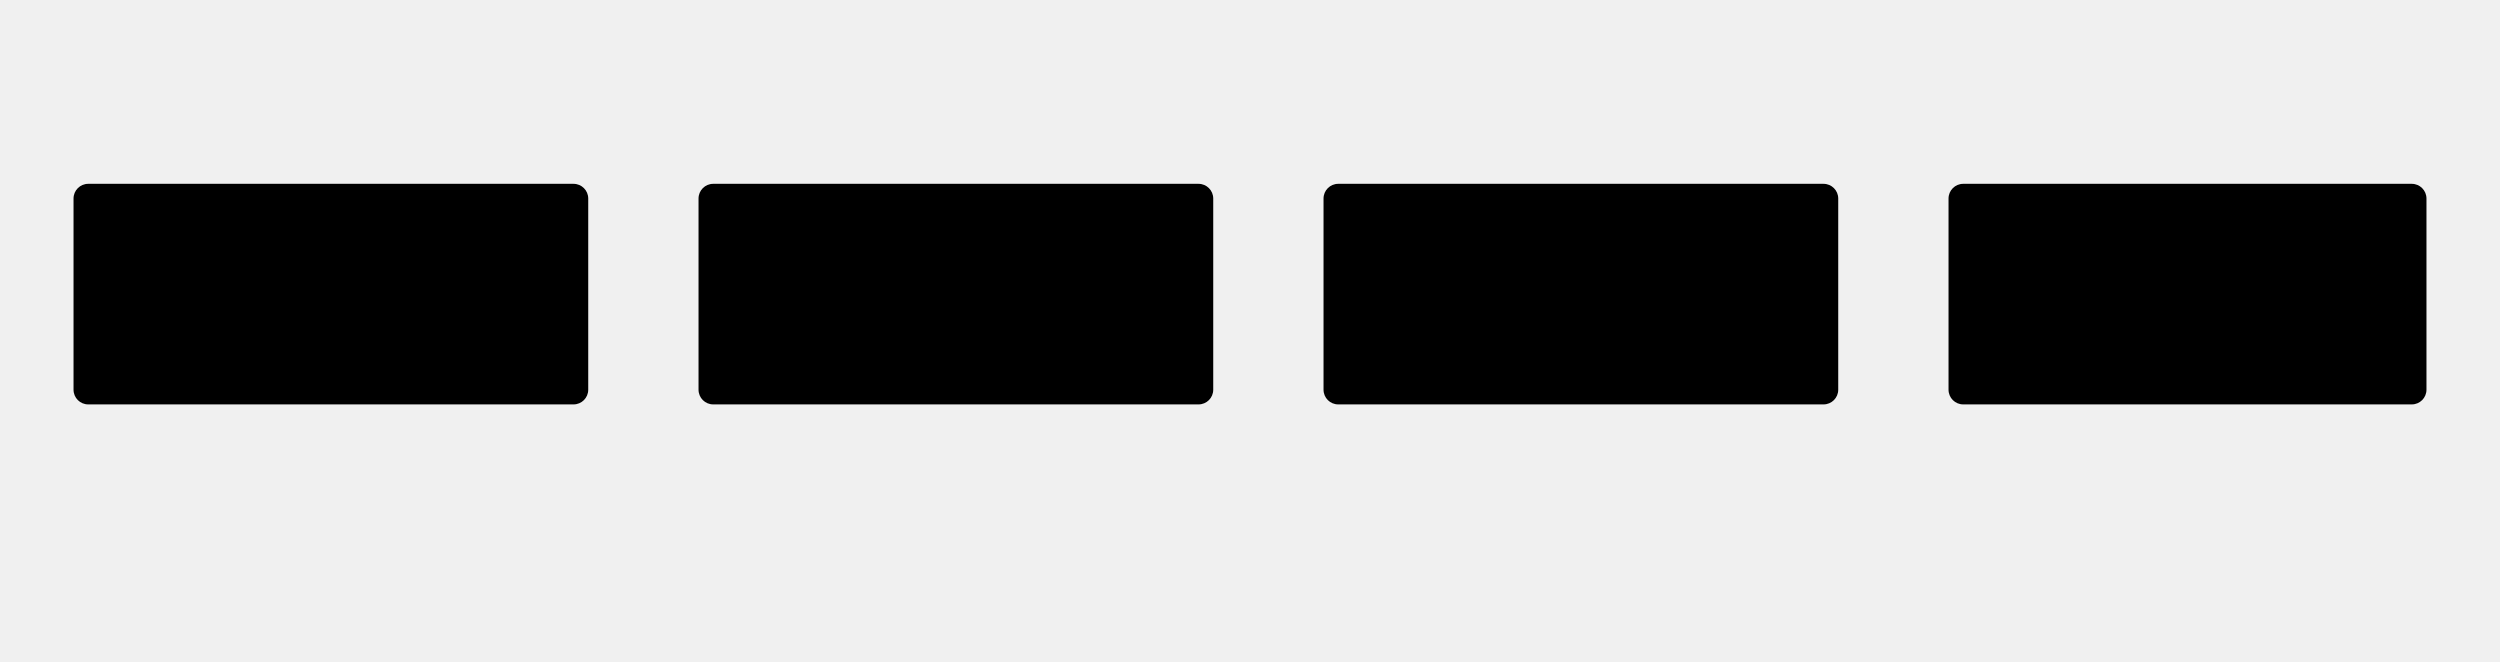
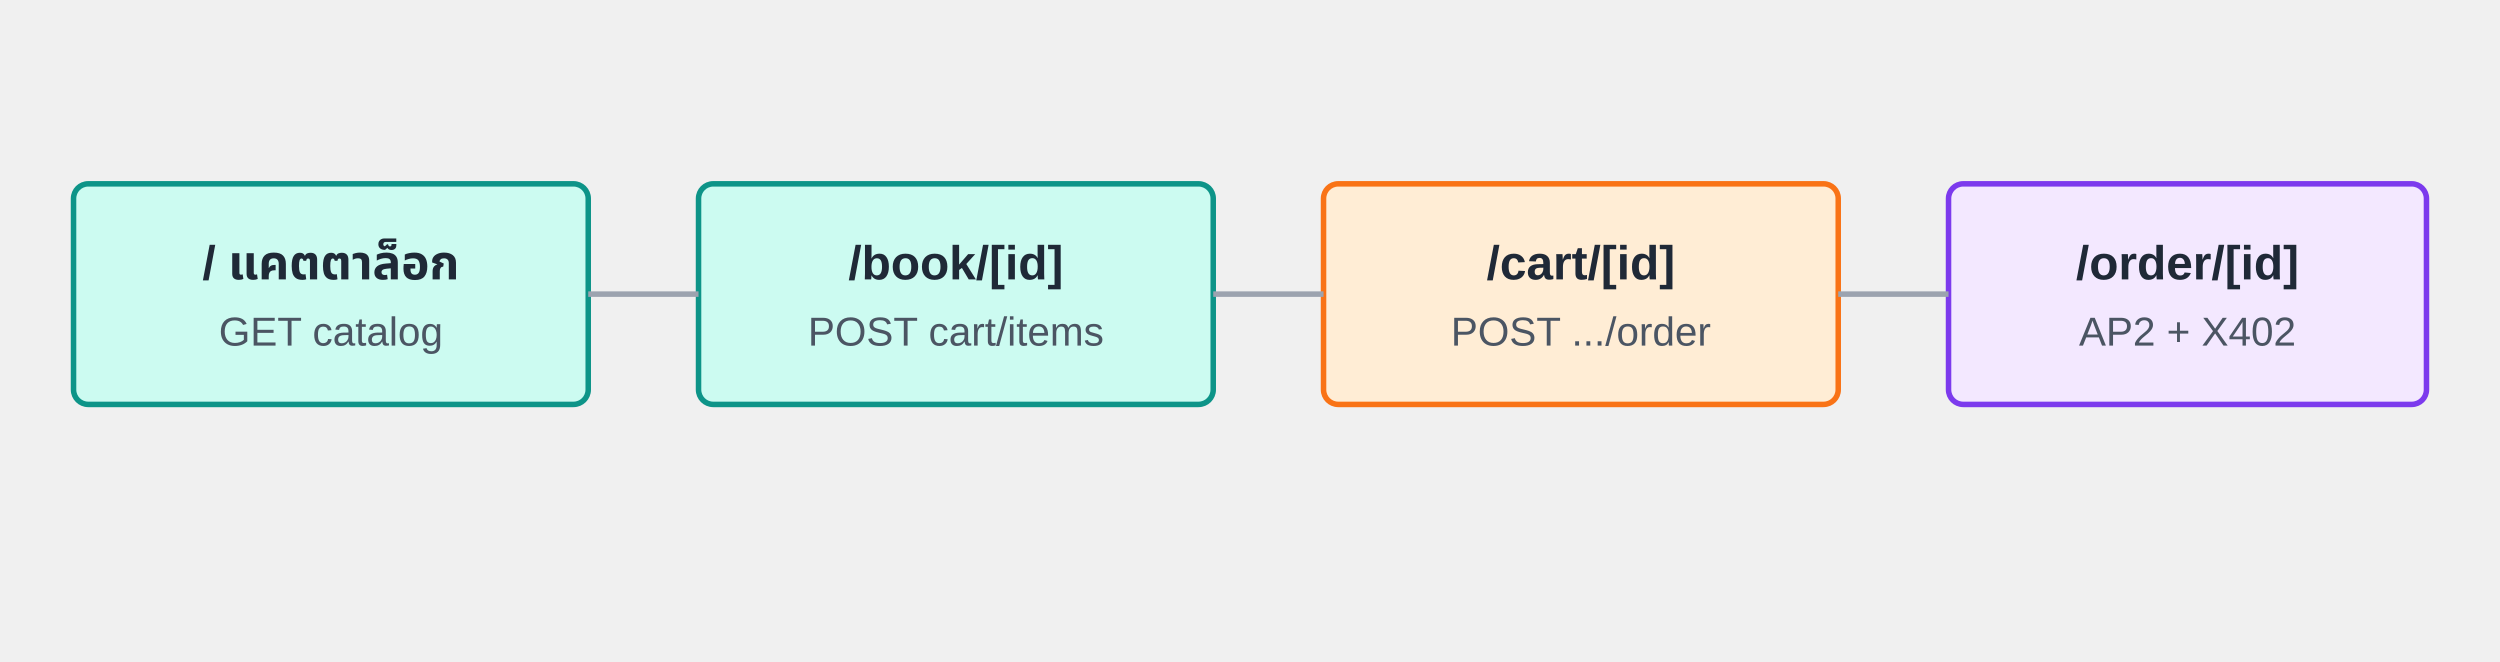
<svg xmlns="http://www.w3.org/2000/svg" width="100%" viewBox="0 0 680 180" role="img">
+   <style>
+ text{font-family:-apple-system,"Helvetica Neue","Noto Sans Thai",Arial,sans-serif;}
+ .box{fill:#ffffff;stroke-width:1.5;}
+ .th{font-size:13px;font-weight:600;fill:#1f2937;}
+ .ts{font-size:11px;fill:#4b5563;}
+ .arr{stroke:#9ca3af;stroke-width:1.5;fill:none;}
+ .leader{stroke:#cbd5e1;stroke-width:1.5;stroke-dasharray:3,3;fill:none;}
+ .c-gray .box{stroke:#6b7280;fill:#f3f4f6;}
+ .c-purple .box{stroke:#7c3aed;fill:#f3e8ff;}
+ .c-teal .box{stroke:#0d9488;fill:#ccfbf1;}
+ .c-coral .box{stroke:#f97316;fill:#ffedd5;}
+ .c-pink .box{stroke:#db2777;fill:#fce7f3;}
+ .c-blue .box{stroke:#2563eb;fill:#dbeafe;}
+ </style>
  <g class="c-teal">
    <rect x="20" y="50" width="140" height="60" rx="4" class="box" />
    <text x="90" y="76" text-anchor="middle" class="th">/ แคตตาล็อก</text>
    <text x="90" y="94" text-anchor="middle" class="ts">GET catalog</text>
  </g>
  <g class="c-teal">
    <rect x="190" y="50" width="140" height="60" rx="4" class="box" />
    <text x="260" y="76" text-anchor="middle" class="th">/book/[id]</text>
    <text x="260" y="94" text-anchor="middle" class="ts">POST cart/items</text>
  </g>
  <g class="c-coral">
    <rect x="360" y="50" width="140" height="60" rx="4" class="box" />
    <text x="430" y="76" text-anchor="middle" class="th">/cart/[id]</text>
    <text x="430" y="94" text-anchor="middle" class="ts">POST .../order</text>
  </g>
  <g class="c-purple">
    <rect x="530" y="50" width="130" height="60" rx="4" class="box" />
    <text x="595" y="76" text-anchor="middle" class="th">/order/[id]</text>
    <text x="595" y="94" text-anchor="middle" class="ts">AP2 + X402</text>
  </g>
  <line x1="160" y1="80" x2="190" y2="80" class="arr" />
  <line x1="330" y1="80" x2="360" y2="80" class="arr" />
  <line x1="500" y1="80" x2="530" y2="80" class="arr" />
</svg>
